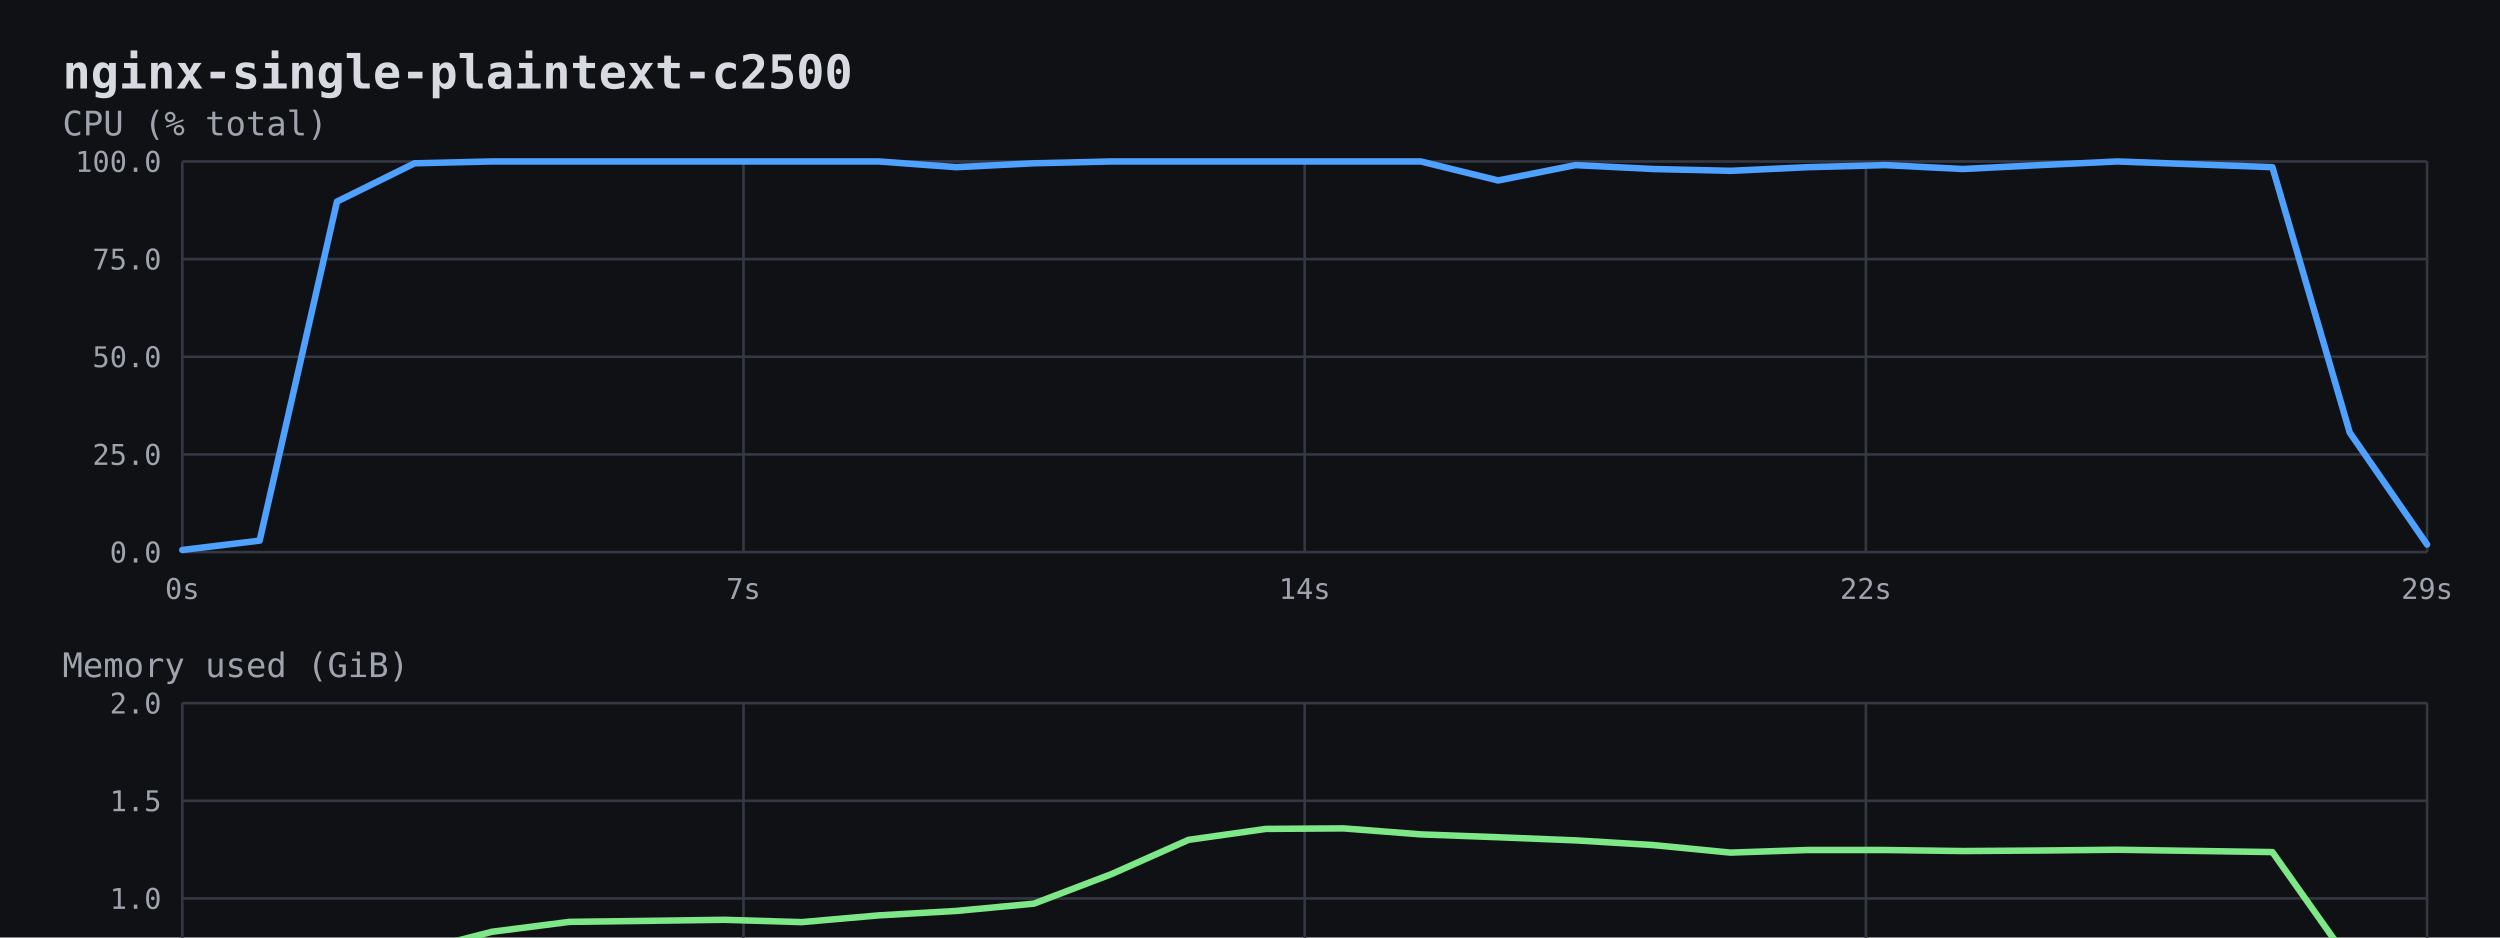
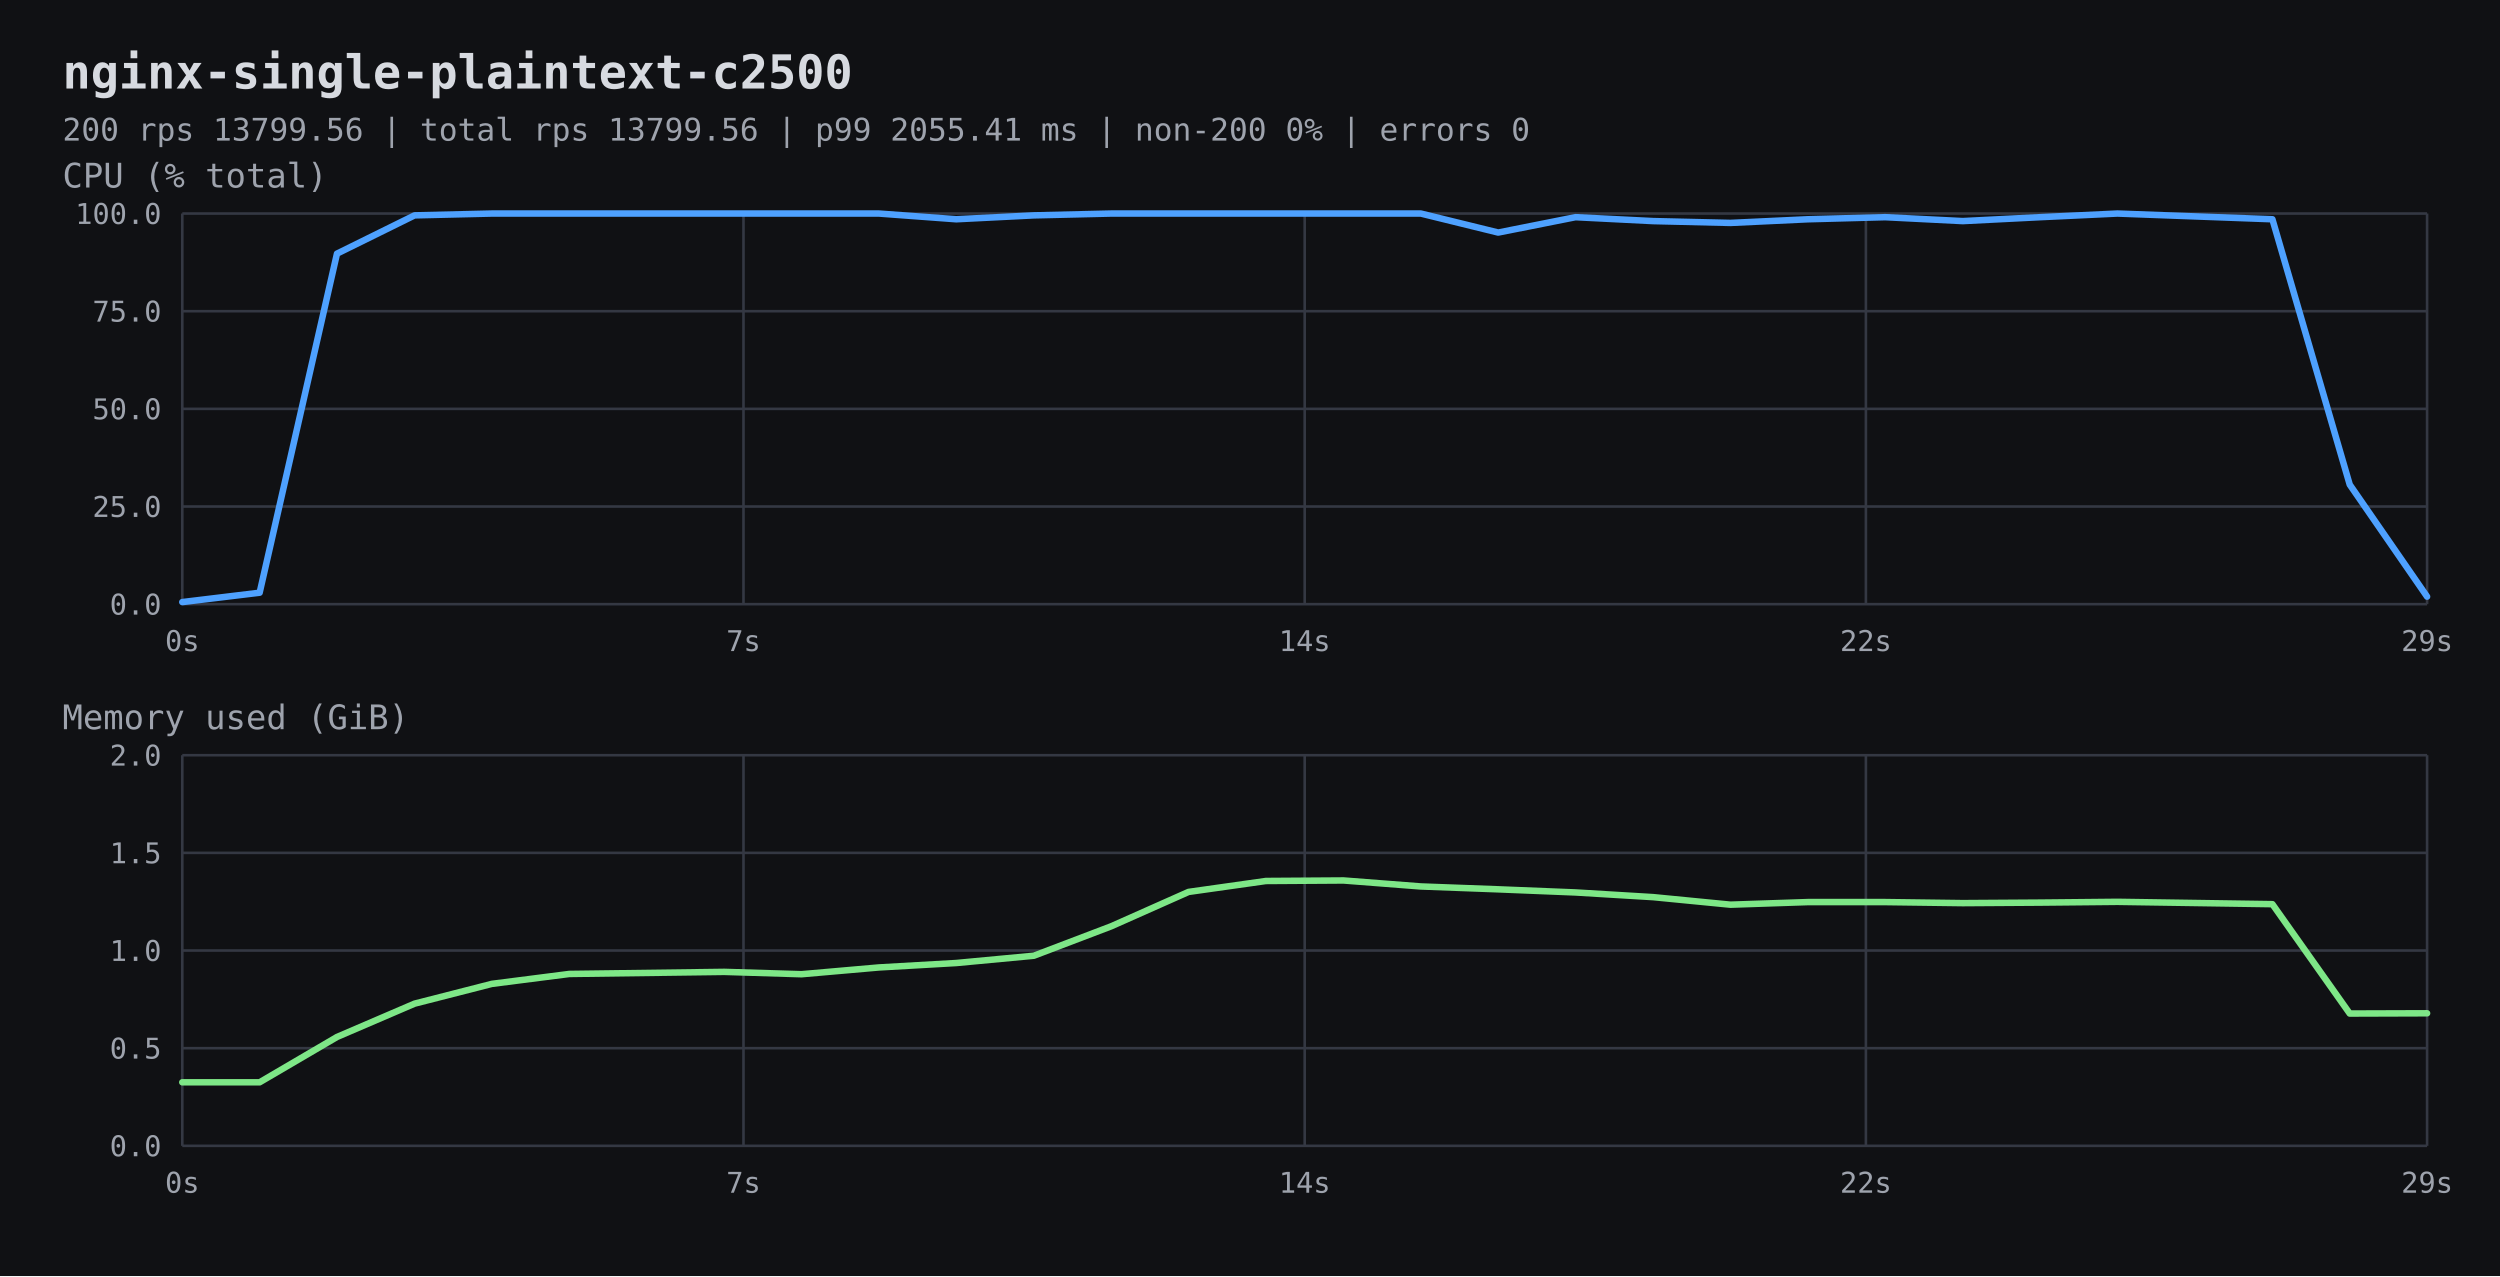
- <svg xmlns="http://www.w3.org/2000/svg" width="960" height="360" viewBox="0 0 960 360">
+ <svg xmlns="http://www.w3.org/2000/svg" width="960" height="490" viewBox="0 0 960 490">
  <rect width="100%" height="100%" fill="#101114" />
  <text x="24" y="34" fill="#d7dae0" font-family="ui-monospace, SFMono-Regular, Menlo, monospace" font-size="18" font-weight="700">nginx-single-plaintext-c2500</text>
-   <text x="24" y="52.0" fill="#9ea3ad" font-family="ui-monospace, SFMono-Regular, Menlo, monospace" font-size="13">CPU (% total)</text>
-   <line x1="70.0" y1="62.0" x2="932.0" y2="62.0" stroke="#343843" stroke-width="1" />
-   <text x="62.0" y="66.0" fill="#9ea3ad" font-family="ui-monospace, SFMono-Regular, Menlo, monospace" font-size="11" text-anchor="end">100.0</text>
-   <line x1="70.0" y1="99.5" x2="932.0" y2="99.5" stroke="#343843" stroke-width="1" />
-   <text x="62.0" y="103.5" fill="#9ea3ad" font-family="ui-monospace, SFMono-Regular, Menlo, monospace" font-size="11" text-anchor="end">75.0</text>
-   <line x1="70.0" y1="137.0" x2="932.0" y2="137.0" stroke="#343843" stroke-width="1" />
-   <text x="62.0" y="141.0" fill="#9ea3ad" font-family="ui-monospace, SFMono-Regular, Menlo, monospace" font-size="11" text-anchor="end">50.0</text>
-   <line x1="70.0" y1="174.5" x2="932.0" y2="174.5" stroke="#343843" stroke-width="1" />
-   <text x="62.0" y="178.5" fill="#9ea3ad" font-family="ui-monospace, SFMono-Regular, Menlo, monospace" font-size="11" text-anchor="end">25.0</text>
-   <line x1="70.0" y1="212.0" x2="932.0" y2="212.0" stroke="#343843" stroke-width="1" />
-   <text x="62.0" y="216.0" fill="#9ea3ad" font-family="ui-monospace, SFMono-Regular, Menlo, monospace" font-size="11" text-anchor="end">0.0</text>
-   <line x1="70.0" y1="62.0" x2="70.0" y2="212.0" stroke="#343843" stroke-width="1" />
-   <text x="70.0" y="230.0" fill="#9ea3ad" font-family="ui-monospace, SFMono-Regular, Menlo, monospace" font-size="11" text-anchor="middle">0s</text>
-   <line x1="285.5" y1="62.0" x2="285.5" y2="212.0" stroke="#343843" stroke-width="1" />
-   <text x="285.5" y="230.0" fill="#9ea3ad" font-family="ui-monospace, SFMono-Regular, Menlo, monospace" font-size="11" text-anchor="middle">7s</text>
-   <line x1="501.0" y1="62.0" x2="501.0" y2="212.0" stroke="#343843" stroke-width="1" />
-   <text x="501.0" y="230.0" fill="#9ea3ad" font-family="ui-monospace, SFMono-Regular, Menlo, monospace" font-size="11" text-anchor="middle">14s</text>
-   <line x1="716.5" y1="62.0" x2="716.5" y2="212.0" stroke="#343843" stroke-width="1" />
-   <text x="716.5" y="230.0" fill="#9ea3ad" font-family="ui-monospace, SFMono-Regular, Menlo, monospace" font-size="11" text-anchor="middle">22s</text>
-   <line x1="932.0" y1="62.0" x2="932.0" y2="212.0" stroke="#343843" stroke-width="1" />
-   <text x="932.0" y="230.0" fill="#9ea3ad" font-family="ui-monospace, SFMono-Regular, Menlo, monospace" font-size="11" text-anchor="middle">29s</text>
-   <path d="M 70.0 211.2 L 99.7 207.6 L 129.4 77.4 L 159.2 62.7 L 188.9 62.0 L 218.6 62.0 L 278.1 62.0 L 307.8 62.0 L 337.5 62.0 L 367.2 64.2 L 397.0 62.7 L 426.7 62.0 L 456.4 62.0 L 486.1 62.0 L 515.9 62.0 L 545.6 62.0 L 575.3 69.3 L 605.0 63.4 L 634.8 64.9 L 664.5 65.6 L 694.2 64.2 L 723.9 63.4 L 753.7 64.9 L 783.4 63.4 L 813.1 62.0 L 872.6 64.2 L 902.3 166.1 L 932.0 209.1" fill="none" stroke="#4ea1ff" stroke-width="2.5" stroke-linejoin="round" stroke-linecap="round" />
-   <text x="24" y="260.0" fill="#9ea3ad" font-family="ui-monospace, SFMono-Regular, Menlo, monospace" font-size="13">Memory used (GiB)</text>
-   <line x1="70.0" y1="270.0" x2="932.0" y2="270.0" stroke="#343843" stroke-width="1" />
-   <text x="62.0" y="274.0" fill="#9ea3ad" font-family="ui-monospace, SFMono-Regular, Menlo, monospace" font-size="11" text-anchor="end">2.0</text>
-   <line x1="70.0" y1="307.5" x2="932.0" y2="307.5" stroke="#343843" stroke-width="1" />
-   <text x="62.0" y="311.5" fill="#9ea3ad" font-family="ui-monospace, SFMono-Regular, Menlo, monospace" font-size="11" text-anchor="end">1.5</text>
-   <line x1="70.0" y1="345.0" x2="932.0" y2="345.0" stroke="#343843" stroke-width="1" />
-   <text x="62.0" y="349.0" fill="#9ea3ad" font-family="ui-monospace, SFMono-Regular, Menlo, monospace" font-size="11" text-anchor="end">1.0</text>
-   <line x1="70.0" y1="382.5" x2="932.0" y2="382.5" stroke="#343843" stroke-width="1" />
-   <text x="62.0" y="386.5" fill="#9ea3ad" font-family="ui-monospace, SFMono-Regular, Menlo, monospace" font-size="11" text-anchor="end">0.5</text>
-   <line x1="70.0" y1="420.0" x2="932.0" y2="420.0" stroke="#343843" stroke-width="1" />
-   <text x="62.0" y="424.0" fill="#9ea3ad" font-family="ui-monospace, SFMono-Regular, Menlo, monospace" font-size="11" text-anchor="end">0.0</text>
-   <line x1="70.0" y1="270.0" x2="70.0" y2="420.0" stroke="#343843" stroke-width="1" />
-   <text x="70.0" y="438.0" fill="#9ea3ad" font-family="ui-monospace, SFMono-Regular, Menlo, monospace" font-size="11" text-anchor="middle">0s</text>
-   <line x1="285.5" y1="270.0" x2="285.5" y2="420.0" stroke="#343843" stroke-width="1" />
-   <text x="285.5" y="438.0" fill="#9ea3ad" font-family="ui-monospace, SFMono-Regular, Menlo, monospace" font-size="11" text-anchor="middle">7s</text>
-   <line x1="501.0" y1="270.0" x2="501.0" y2="420.0" stroke="#343843" stroke-width="1" />
-   <text x="501.0" y="438.0" fill="#9ea3ad" font-family="ui-monospace, SFMono-Regular, Menlo, monospace" font-size="11" text-anchor="middle">14s</text>
-   <line x1="716.5" y1="270.0" x2="716.5" y2="420.0" stroke="#343843" stroke-width="1" />
-   <text x="716.5" y="438.0" fill="#9ea3ad" font-family="ui-monospace, SFMono-Regular, Menlo, monospace" font-size="11" text-anchor="middle">22s</text>
-   <line x1="932.0" y1="270.0" x2="932.0" y2="420.0" stroke="#343843" stroke-width="1" />
-   <text x="932.0" y="438.0" fill="#9ea3ad" font-family="ui-monospace, SFMono-Regular, Menlo, monospace" font-size="11" text-anchor="middle">29s</text>
-   <path d="M 70.0 395.6 L 99.7 395.6 L 129.4 378.2 L 159.2 365.4 L 188.9 357.8 L 218.6 354.0 L 278.1 353.2 L 307.8 354.1 L 337.5 351.5 L 367.2 349.8 L 397.0 347.0 L 426.7 335.7 L 456.4 322.5 L 486.1 318.3 L 515.9 318.1 L 545.6 320.4 L 575.3 321.5 L 605.0 322.7 L 634.8 324.5 L 664.5 327.4 L 694.2 326.4 L 723.9 326.4 L 753.7 326.8 L 783.4 326.6 L 813.1 326.3 L 872.6 327.2 L 902.3 369.2 L 932.0 369.1" fill="none" stroke="#7ee787" stroke-width="2.5" stroke-linejoin="round" stroke-linecap="round" />
+   <text x="24" y="54" fill="#9ea3ad" font-family="ui-monospace, SFMono-Regular, Menlo, monospace" font-size="12">200 rps 13799.56 | total rps 13799.56 | p99 2055.41 ms | non-200 0% | errors 0</text>
+   <text x="24" y="72.0" fill="#9ea3ad" font-family="ui-monospace, SFMono-Regular, Menlo, monospace" font-size="13">CPU (% total)</text>
+   <line x1="70.0" y1="82.0" x2="932.0" y2="82.0" stroke="#343843" stroke-width="1" />
+   <text x="62.0" y="86.0" fill="#9ea3ad" font-family="ui-monospace, SFMono-Regular, Menlo, monospace" font-size="11" text-anchor="end">100.0</text>
+   <line x1="70.0" y1="119.5" x2="932.0" y2="119.5" stroke="#343843" stroke-width="1" />
+   <text x="62.0" y="123.5" fill="#9ea3ad" font-family="ui-monospace, SFMono-Regular, Menlo, monospace" font-size="11" text-anchor="end">75.0</text>
+   <line x1="70.0" y1="157.0" x2="932.0" y2="157.0" stroke="#343843" stroke-width="1" />
+   <text x="62.0" y="161.0" fill="#9ea3ad" font-family="ui-monospace, SFMono-Regular, Menlo, monospace" font-size="11" text-anchor="end">50.0</text>
+   <line x1="70.0" y1="194.5" x2="932.0" y2="194.5" stroke="#343843" stroke-width="1" />
+   <text x="62.0" y="198.5" fill="#9ea3ad" font-family="ui-monospace, SFMono-Regular, Menlo, monospace" font-size="11" text-anchor="end">25.0</text>
+   <line x1="70.0" y1="232.0" x2="932.0" y2="232.0" stroke="#343843" stroke-width="1" />
+   <text x="62.0" y="236.0" fill="#9ea3ad" font-family="ui-monospace, SFMono-Regular, Menlo, monospace" font-size="11" text-anchor="end">0.0</text>
+   <line x1="70.0" y1="82.0" x2="70.0" y2="232.0" stroke="#343843" stroke-width="1" />
+   <text x="70.0" y="250.0" fill="#9ea3ad" font-family="ui-monospace, SFMono-Regular, Menlo, monospace" font-size="11" text-anchor="middle">0s</text>
+   <line x1="285.5" y1="82.0" x2="285.5" y2="232.0" stroke="#343843" stroke-width="1" />
+   <text x="285.5" y="250.0" fill="#9ea3ad" font-family="ui-monospace, SFMono-Regular, Menlo, monospace" font-size="11" text-anchor="middle">7s</text>
+   <line x1="501.0" y1="82.0" x2="501.0" y2="232.0" stroke="#343843" stroke-width="1" />
+   <text x="501.0" y="250.0" fill="#9ea3ad" font-family="ui-monospace, SFMono-Regular, Menlo, monospace" font-size="11" text-anchor="middle">14s</text>
+   <line x1="716.5" y1="82.0" x2="716.5" y2="232.0" stroke="#343843" stroke-width="1" />
+   <text x="716.5" y="250.0" fill="#9ea3ad" font-family="ui-monospace, SFMono-Regular, Menlo, monospace" font-size="11" text-anchor="middle">22s</text>
+   <line x1="932.0" y1="82.0" x2="932.0" y2="232.0" stroke="#343843" stroke-width="1" />
+   <text x="932.0" y="250.0" fill="#9ea3ad" font-family="ui-monospace, SFMono-Regular, Menlo, monospace" font-size="11" text-anchor="middle">29s</text>
+   <path d="M 70.0 231.2 L 99.7 227.6 L 129.4 97.4 L 159.2 82.7 L 188.9 82.0 L 218.6 82.0 L 278.1 82.0 L 307.8 82.0 L 337.5 82.0 L 367.2 84.2 L 397.0 82.7 L 426.7 82.0 L 456.4 82.0 L 486.1 82.0 L 515.9 82.0 L 545.6 82.0 L 575.3 89.3 L 605.0 83.4 L 634.8 84.9 L 664.5 85.6 L 694.2 84.2 L 723.9 83.4 L 753.7 84.9 L 783.4 83.4 L 813.1 82.0 L 872.6 84.2 L 902.3 186.1 L 932.0 229.1" fill="none" stroke="#4ea1ff" stroke-width="2.5" stroke-linejoin="round" stroke-linecap="round" />
+   <text x="24" y="280.0" fill="#9ea3ad" font-family="ui-monospace, SFMono-Regular, Menlo, monospace" font-size="13">Memory used (GiB)</text>
+   <line x1="70.0" y1="290.0" x2="932.0" y2="290.0" stroke="#343843" stroke-width="1" />
+   <text x="62.0" y="294.0" fill="#9ea3ad" font-family="ui-monospace, SFMono-Regular, Menlo, monospace" font-size="11" text-anchor="end">2.0</text>
+   <line x1="70.0" y1="327.5" x2="932.0" y2="327.5" stroke="#343843" stroke-width="1" />
+   <text x="62.0" y="331.5" fill="#9ea3ad" font-family="ui-monospace, SFMono-Regular, Menlo, monospace" font-size="11" text-anchor="end">1.5</text>
+   <line x1="70.0" y1="365.0" x2="932.0" y2="365.0" stroke="#343843" stroke-width="1" />
+   <text x="62.0" y="369.0" fill="#9ea3ad" font-family="ui-monospace, SFMono-Regular, Menlo, monospace" font-size="11" text-anchor="end">1.0</text>
+   <line x1="70.0" y1="402.5" x2="932.0" y2="402.5" stroke="#343843" stroke-width="1" />
+   <text x="62.0" y="406.5" fill="#9ea3ad" font-family="ui-monospace, SFMono-Regular, Menlo, monospace" font-size="11" text-anchor="end">0.5</text>
+   <line x1="70.0" y1="440.0" x2="932.0" y2="440.0" stroke="#343843" stroke-width="1" />
+   <text x="62.0" y="444.0" fill="#9ea3ad" font-family="ui-monospace, SFMono-Regular, Menlo, monospace" font-size="11" text-anchor="end">0.0</text>
+   <line x1="70.0" y1="290.0" x2="70.0" y2="440.0" stroke="#343843" stroke-width="1" />
+   <text x="70.0" y="458.0" fill="#9ea3ad" font-family="ui-monospace, SFMono-Regular, Menlo, monospace" font-size="11" text-anchor="middle">0s</text>
+   <line x1="285.5" y1="290.0" x2="285.5" y2="440.0" stroke="#343843" stroke-width="1" />
+   <text x="285.5" y="458.0" fill="#9ea3ad" font-family="ui-monospace, SFMono-Regular, Menlo, monospace" font-size="11" text-anchor="middle">7s</text>
+   <line x1="501.0" y1="290.0" x2="501.0" y2="440.0" stroke="#343843" stroke-width="1" />
+   <text x="501.0" y="458.0" fill="#9ea3ad" font-family="ui-monospace, SFMono-Regular, Menlo, monospace" font-size="11" text-anchor="middle">14s</text>
+   <line x1="716.5" y1="290.0" x2="716.5" y2="440.0" stroke="#343843" stroke-width="1" />
+   <text x="716.5" y="458.0" fill="#9ea3ad" font-family="ui-monospace, SFMono-Regular, Menlo, monospace" font-size="11" text-anchor="middle">22s</text>
+   <line x1="932.0" y1="290.0" x2="932.0" y2="440.0" stroke="#343843" stroke-width="1" />
+   <text x="932.0" y="458.0" fill="#9ea3ad" font-family="ui-monospace, SFMono-Regular, Menlo, monospace" font-size="11" text-anchor="middle">29s</text>
+   <path d="M 70.0 415.6 L 99.7 415.6 L 129.4 398.2 L 159.2 385.4 L 188.9 377.8 L 218.6 374.0 L 278.1 373.2 L 307.8 374.1 L 337.5 371.5 L 367.2 369.8 L 397.0 367.0 L 426.7 355.7 L 456.4 342.5 L 486.1 338.3 L 515.9 338.1 L 545.6 340.4 L 575.3 341.5 L 605.0 342.7 L 634.8 344.5 L 664.5 347.4 L 694.2 346.4 L 723.9 346.4 L 753.7 346.8 L 783.4 346.6 L 813.1 346.3 L 872.6 347.2 L 902.3 389.2 L 932.0 389.1" fill="none" stroke="#7ee787" stroke-width="2.5" stroke-linejoin="round" stroke-linecap="round" />
</svg>
